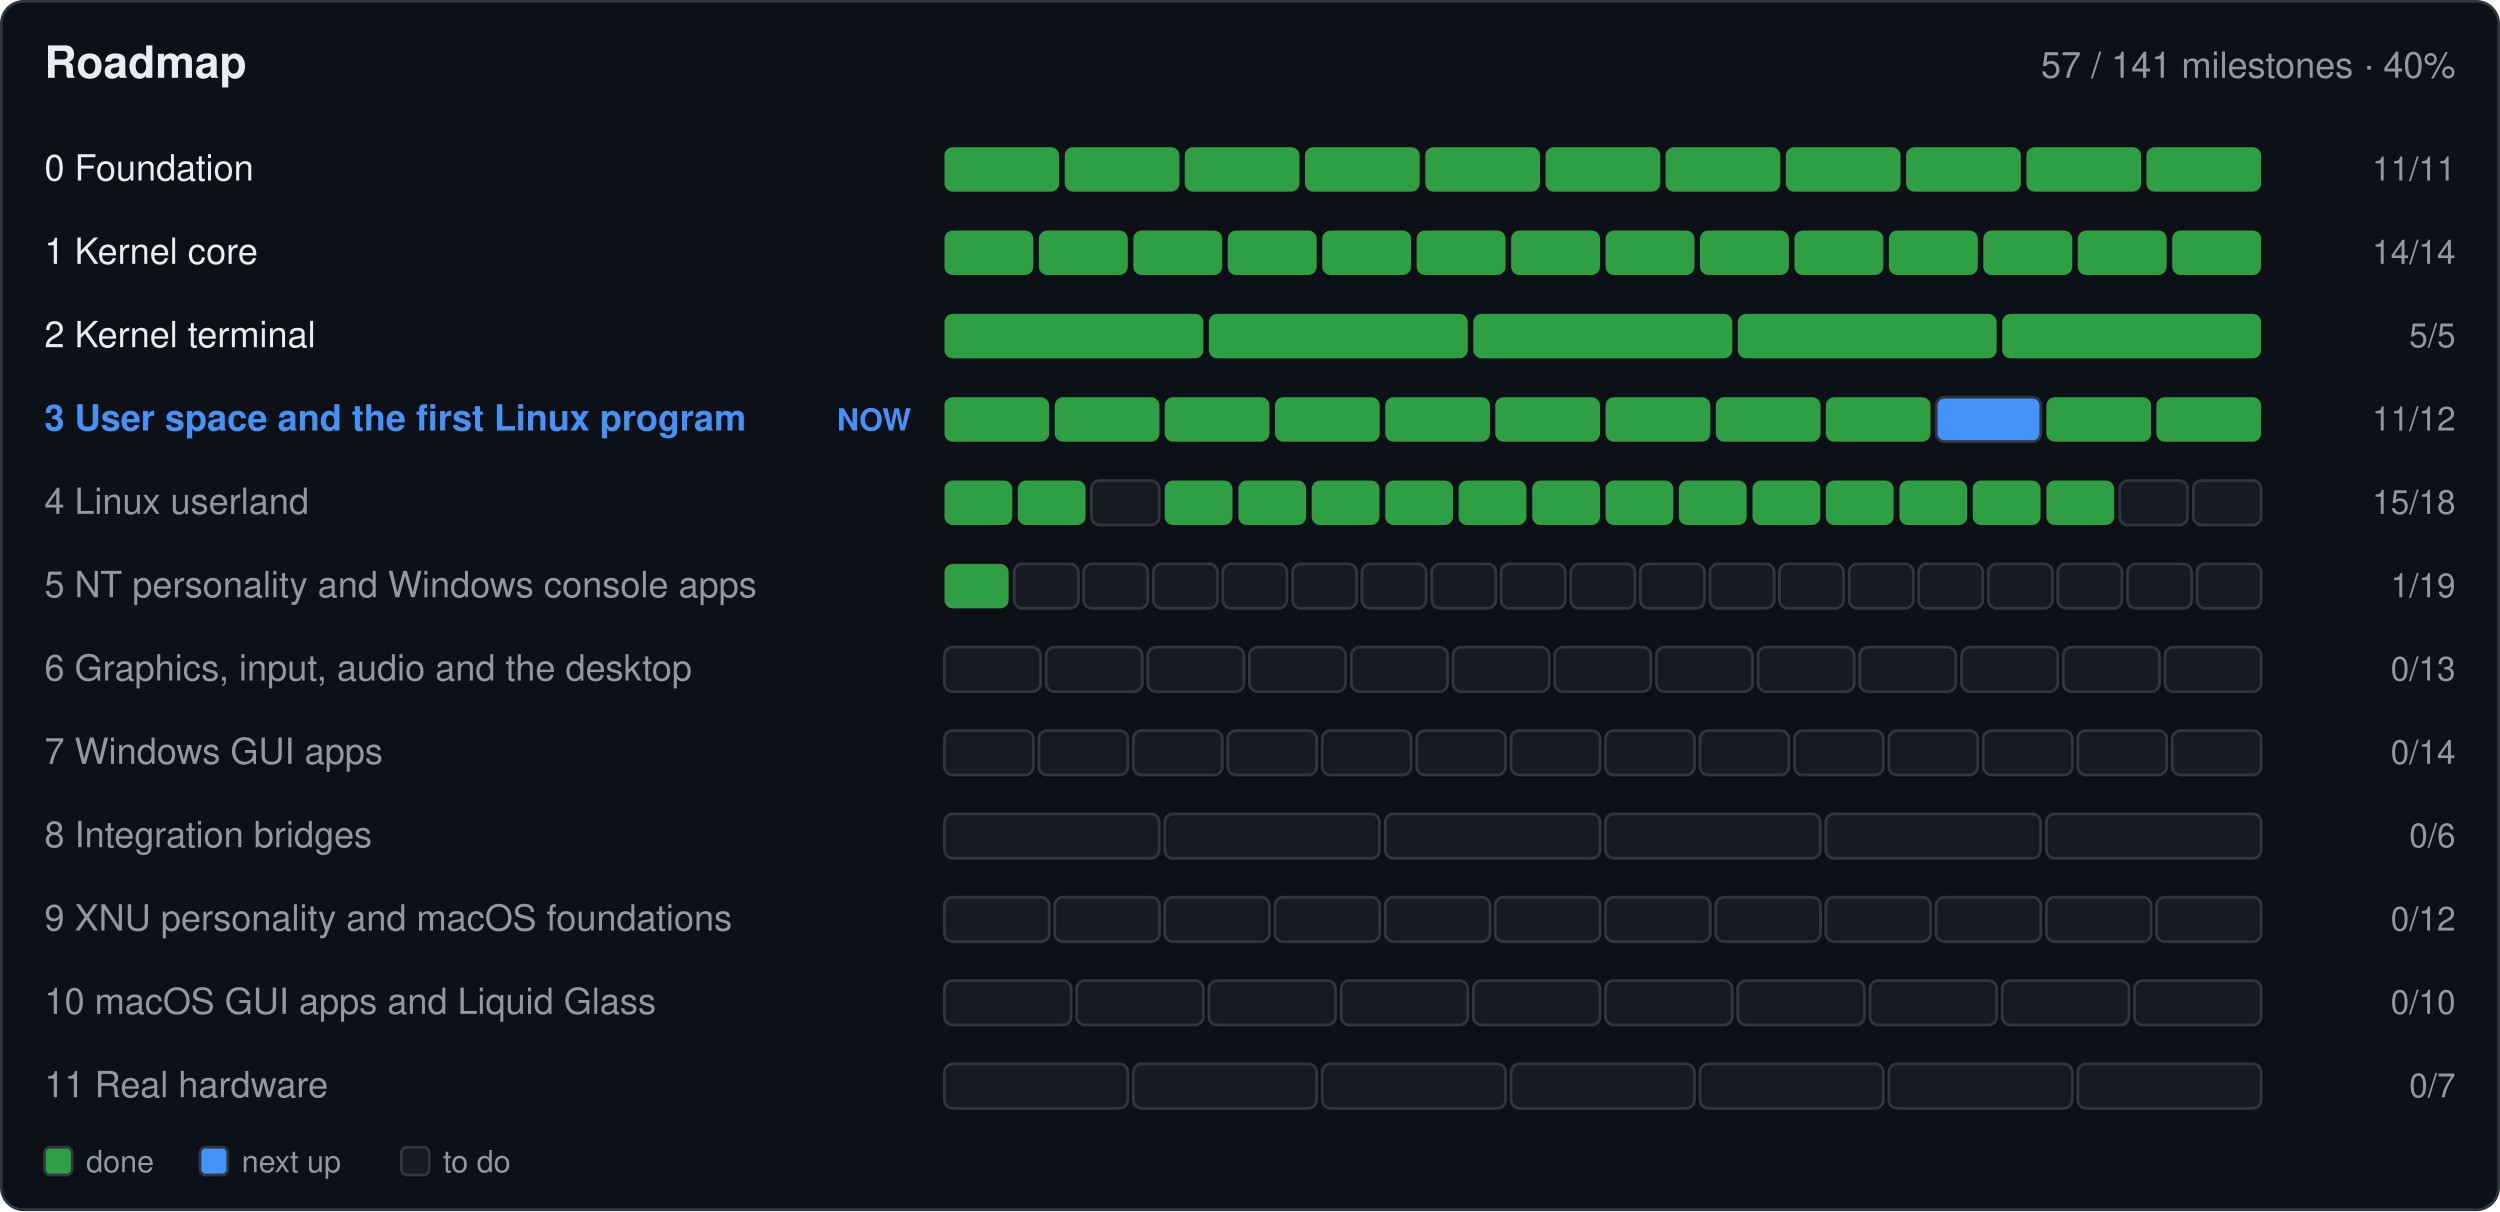
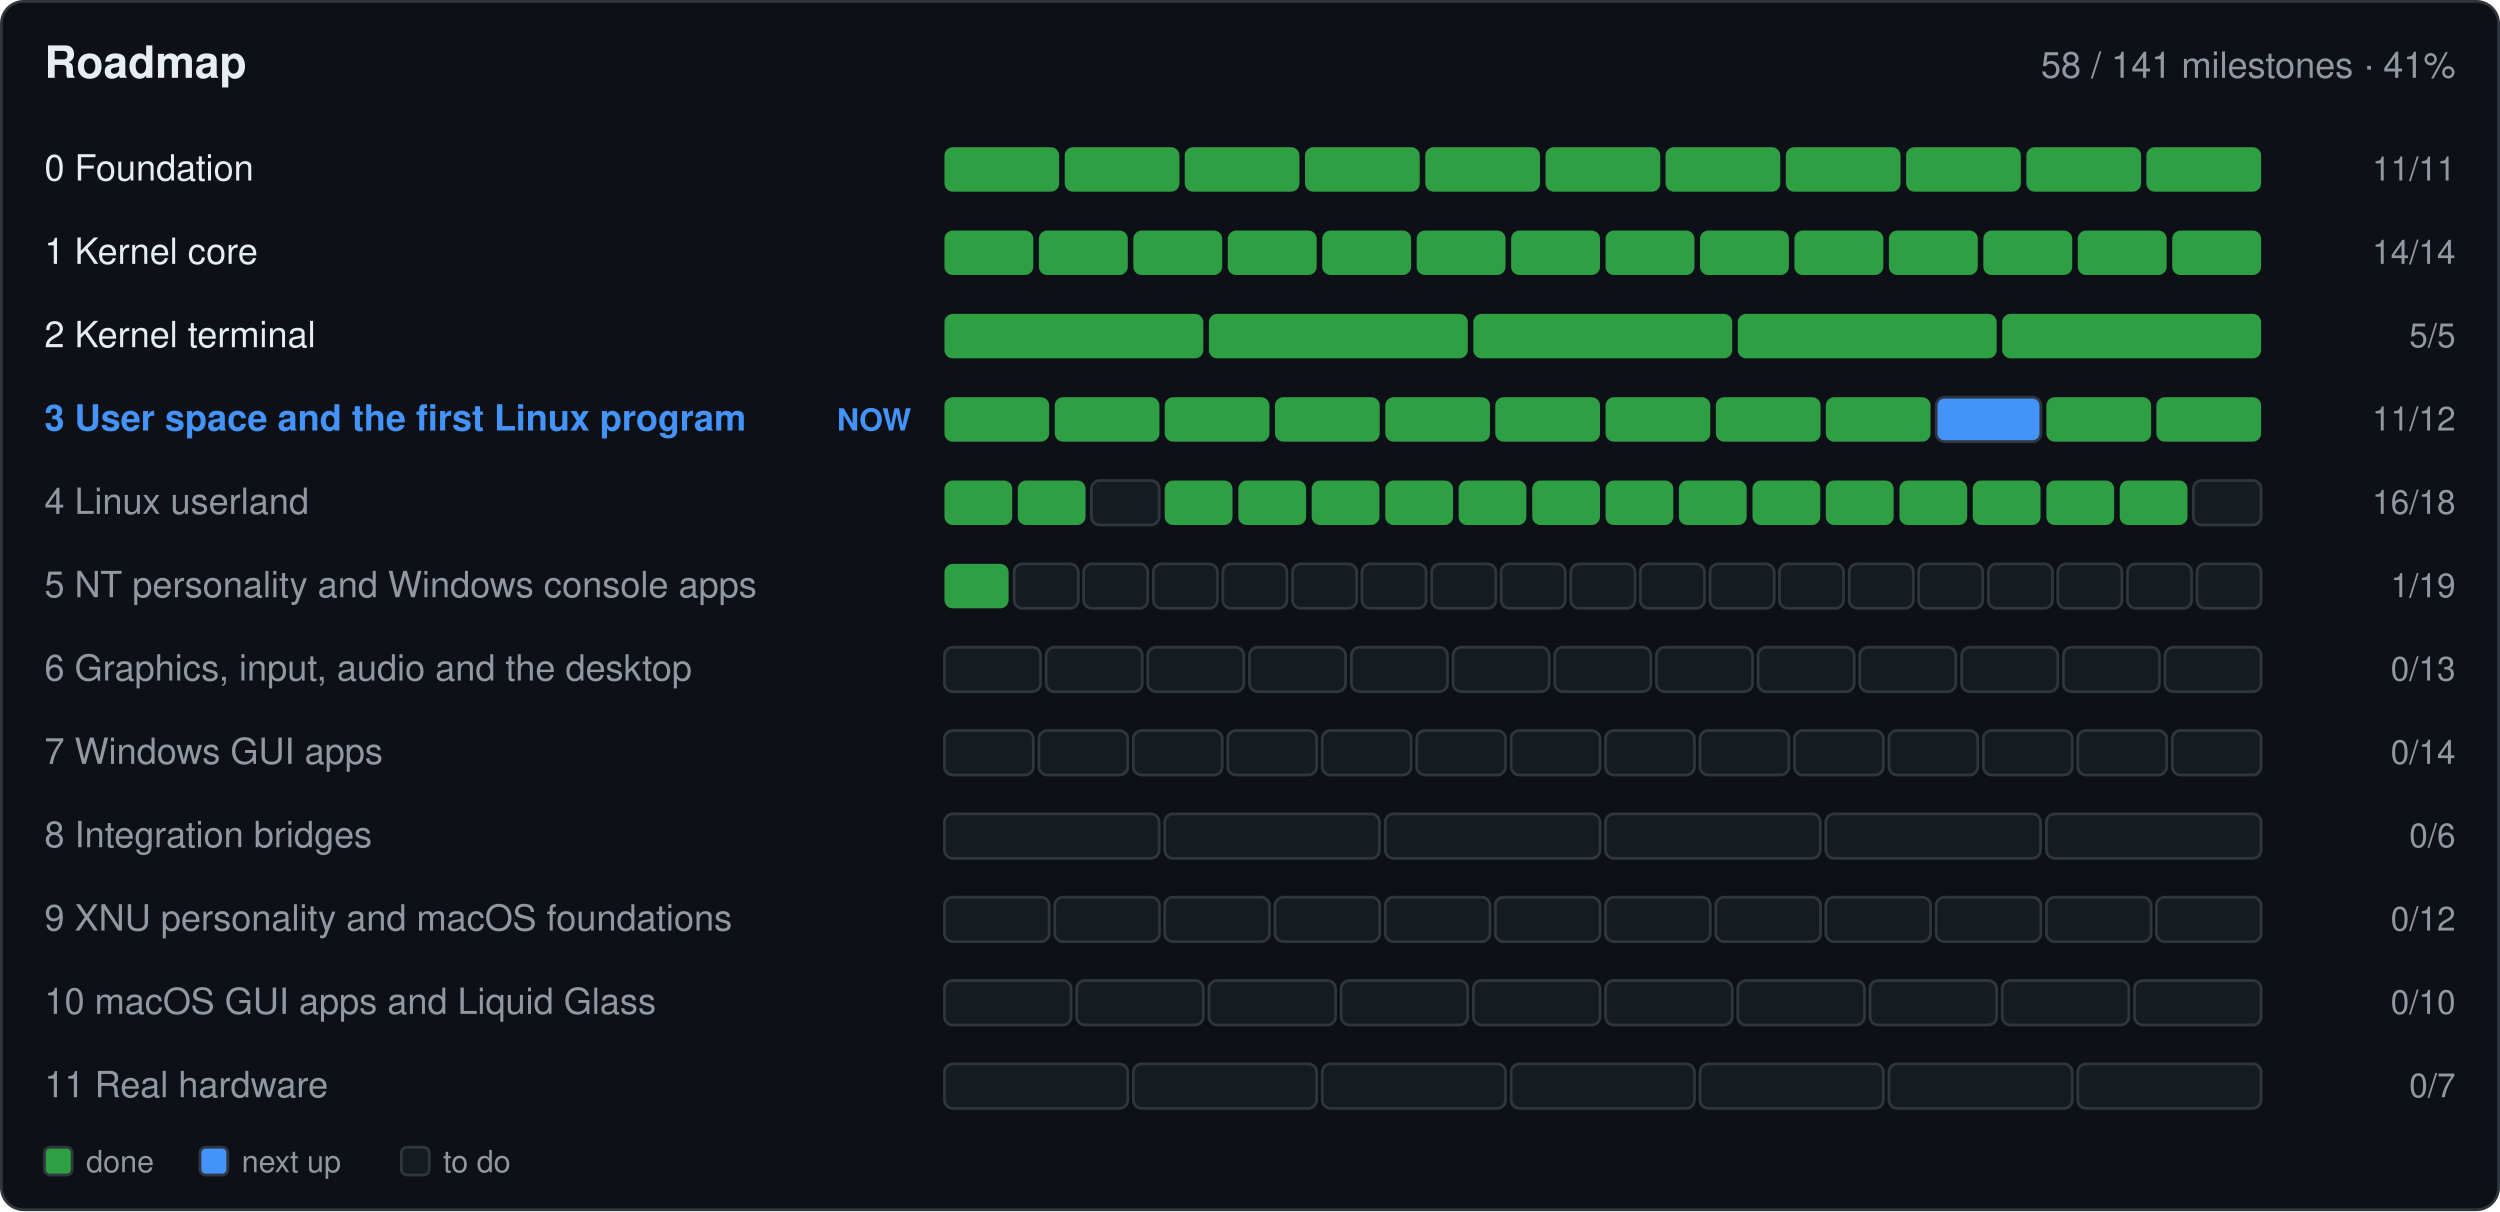
- <svg xmlns="http://www.w3.org/2000/svg" width="900" height="436" viewBox="0 0 900 436" role="img" aria-label="Roadmap: 57 of 141 milestones done">
+ <svg xmlns="http://www.w3.org/2000/svg" width="900" height="436" viewBox="0 0 900 436" role="img" aria-label="Roadmap: 58 of 141 milestones done">
  <rect x="0.5" y="0.5" width="899.0" height="435.0" fill="#0d1117" rx="8" stroke="#30363d" />
  <text x="16.0" y="28.0" font-family="-apple-system,BlinkMacSystemFont,'Segoe UI',Helvetica,Arial,sans-serif" font-size="16" font-weight="600" fill="#e6edf3" text-anchor="start">Roadmap</text>
-   <text x="884.0" y="28.0" font-family="-apple-system,BlinkMacSystemFont,'Segoe UI',Helvetica,Arial,sans-serif" font-size="13" font-weight="400" fill="#9198a1" text-anchor="end">57 / 141 milestones · 40%</text>
+   <text x="884.0" y="28.0" font-family="-apple-system,BlinkMacSystemFont,'Segoe UI',Helvetica,Arial,sans-serif" font-size="13" font-weight="400" fill="#9198a1" text-anchor="end">58 / 141 milestones · 41%</text>
  <text x="16.0" y="65.0" font-family="-apple-system,BlinkMacSystemFont,'Segoe UI',Helvetica,Arial,sans-serif" font-size="13" font-weight="400" fill="#e6edf3" text-anchor="start"> 0  Foundation</text>
  <g>
    <rect x="340.0" y="53.0" width="41.3" height="16.0" fill="#2ea043" rx="3" />
  </g>
  <g>
    <rect x="383.3" y="53.0" width="41.3" height="16.0" fill="#2ea043" rx="3" />
  </g>
  <g>
    <rect x="426.5" y="53.0" width="41.3" height="16.0" fill="#2ea043" rx="3" />
  </g>
  <g>
    <rect x="469.8" y="53.0" width="41.3" height="16.0" fill="#2ea043" rx="3" />
  </g>
  <g>
    <rect x="513.1" y="53.0" width="41.3" height="16.0" fill="#2ea043" rx="3" />
  </g>
  <g>
    <rect x="556.4" y="53.0" width="41.3" height="16.0" fill="#2ea043" rx="3" />
  </g>
  <g>
    <rect x="599.6" y="53.0" width="41.3" height="16.0" fill="#2ea043" rx="3" />
  </g>
  <g>
    <rect x="642.9" y="53.0" width="41.3" height="16.0" fill="#2ea043" rx="3" />
  </g>
  <g>
    <rect x="686.2" y="53.0" width="41.3" height="16.0" fill="#2ea043" rx="3" />
  </g>
  <g>
    <rect x="729.5" y="53.0" width="41.3" height="16.0" fill="#2ea043" rx="3" />
  </g>
  <g>
    <rect x="772.7" y="53.0" width="41.3" height="16.0" fill="#2ea043" rx="3" />
  </g>
  <text x="884.0" y="65.0" font-family="-apple-system,BlinkMacSystemFont,'Segoe UI',Helvetica,Arial,sans-serif" font-size="12" font-weight="400" fill="#9198a1" text-anchor="end">11/11</text>
  <text x="16.0" y="95.0" font-family="-apple-system,BlinkMacSystemFont,'Segoe UI',Helvetica,Arial,sans-serif" font-size="13" font-weight="400" fill="#e6edf3" text-anchor="start"> 1  Kernel core</text>
  <g>
    <rect x="340.0" y="83.0" width="32.0" height="16.0" fill="#2ea043" rx="3" />
  </g>
  <g>
    <rect x="374.0" y="83.0" width="32.0" height="16.0" fill="#2ea043" rx="3" />
  </g>
  <g>
    <rect x="408.0" y="83.0" width="32.0" height="16.0" fill="#2ea043" rx="3" />
  </g>
  <g>
    <rect x="442.0" y="83.0" width="32.0" height="16.0" fill="#2ea043" rx="3" />
  </g>
  <g>
    <rect x="476.0" y="83.0" width="32.0" height="16.0" fill="#2ea043" rx="3" />
  </g>
  <g>
    <rect x="510.0" y="83.0" width="32.0" height="16.0" fill="#2ea043" rx="3" />
  </g>
  <g>
    <rect x="544.0" y="83.0" width="32.0" height="16.0" fill="#2ea043" rx="3" />
  </g>
  <g>
    <rect x="578.0" y="83.0" width="32.0" height="16.0" fill="#2ea043" rx="3" />
  </g>
  <g>
    <rect x="612.0" y="83.0" width="32.0" height="16.0" fill="#2ea043" rx="3" />
  </g>
  <g>
    <rect x="646.0" y="83.0" width="32.0" height="16.0" fill="#2ea043" rx="3" />
  </g>
  <g>
    <rect x="680.0" y="83.0" width="32.0" height="16.0" fill="#2ea043" rx="3" />
  </g>
  <g>
    <rect x="714.0" y="83.0" width="32.0" height="16.0" fill="#2ea043" rx="3" />
  </g>
  <g>
    <rect x="748.0" y="83.0" width="32.0" height="16.0" fill="#2ea043" rx="3" />
  </g>
  <g>
    <rect x="782.0" y="83.0" width="32.0" height="16.0" fill="#2ea043" rx="3" />
  </g>
  <text x="884.0" y="95.0" font-family="-apple-system,BlinkMacSystemFont,'Segoe UI',Helvetica,Arial,sans-serif" font-size="12" font-weight="400" fill="#9198a1" text-anchor="end">14/14</text>
  <text x="16.0" y="125.0" font-family="-apple-system,BlinkMacSystemFont,'Segoe UI',Helvetica,Arial,sans-serif" font-size="13" font-weight="400" fill="#e6edf3" text-anchor="start"> 2  Kernel terminal</text>
  <g>
    <rect x="340.0" y="113.0" width="93.2" height="16.0" fill="#2ea043" rx="3" />
  </g>
  <g>
    <rect x="435.2" y="113.0" width="93.2" height="16.0" fill="#2ea043" rx="3" />
  </g>
  <g>
    <rect x="530.4" y="113.0" width="93.2" height="16.0" fill="#2ea043" rx="3" />
  </g>
  <g>
    <rect x="625.6" y="113.0" width="93.2" height="16.0" fill="#2ea043" rx="3" />
  </g>
  <g>
    <rect x="720.8" y="113.0" width="93.2" height="16.0" fill="#2ea043" rx="3" />
  </g>
  <text x="884.0" y="125.0" font-family="-apple-system,BlinkMacSystemFont,'Segoe UI',Helvetica,Arial,sans-serif" font-size="12" font-weight="400" fill="#9198a1" text-anchor="end">5/5</text>
  <text x="16.0" y="155.0" font-family="-apple-system,BlinkMacSystemFont,'Segoe UI',Helvetica,Arial,sans-serif" font-size="13" font-weight="600" fill="#4493f8" text-anchor="start"> 3  User space and the first Linux program</text>
  <text x="328.0" y="155.0" font-family="-apple-system,BlinkMacSystemFont,'Segoe UI',Helvetica,Arial,sans-serif" font-size="11" font-weight="600" fill="#4493f8" text-anchor="end">NOW</text>
  <g>
    <rect x="340.0" y="143.0" width="37.7" height="16.0" fill="#2ea043" rx="3" />
  </g>
  <g>
    <rect x="379.7" y="143.0" width="37.7" height="16.0" fill="#2ea043" rx="3" />
  </g>
  <g>
    <rect x="419.3" y="143.0" width="37.7" height="16.0" fill="#2ea043" rx="3" />
  </g>
  <g>
    <rect x="459.0" y="143.0" width="37.7" height="16.0" fill="#2ea043" rx="3" />
  </g>
  <g>
    <rect x="498.7" y="143.0" width="37.7" height="16.0" fill="#2ea043" rx="3" />
  </g>
  <g>
    <rect x="538.3" y="143.0" width="37.7" height="16.0" fill="#2ea043" rx="3" />
  </g>
  <g>
    <rect x="578.0" y="143.0" width="37.7" height="16.0" fill="#2ea043" rx="3" />
  </g>
  <g>
    <rect x="617.7" y="143.0" width="37.7" height="16.0" fill="#2ea043" rx="3" />
  </g>
  <g>
    <rect x="657.3" y="143.0" width="37.7" height="16.0" fill="#2ea043" rx="3" />
  </g>
  <g>
    <rect x="697.0" y="143.0" width="37.7" height="16.0" fill="#4493f8" rx="3" stroke="#30363d" />
  </g>
  <g>
    <rect x="736.7" y="143.0" width="37.7" height="16.0" fill="#2ea043" rx="3" />
  </g>
  <g>
    <rect x="776.3" y="143.0" width="37.7" height="16.0" fill="#2ea043" rx="3" />
  </g>
  <text x="884.0" y="155.0" font-family="-apple-system,BlinkMacSystemFont,'Segoe UI',Helvetica,Arial,sans-serif" font-size="12" font-weight="400" fill="#9198a1" text-anchor="end">11/12</text>
  <text x="16.0" y="185.0" font-family="-apple-system,BlinkMacSystemFont,'Segoe UI',Helvetica,Arial,sans-serif" font-size="13" font-weight="400" fill="#9198a1" text-anchor="start"> 4  Linux userland</text>
  <g>
    <rect x="340.0" y="173.0" width="24.4" height="16.0" fill="#2ea043" rx="3" />
  </g>
  <g>
    <rect x="366.4" y="173.0" width="24.4" height="16.0" fill="#2ea043" rx="3" />
  </g>
  <g>
    <rect x="392.9" y="173.0" width="24.4" height="16.0" fill="#161b22" rx="3" stroke="#30363d" />
  </g>
  <g>
    <rect x="419.3" y="173.0" width="24.4" height="16.0" fill="#2ea043" rx="3" />
  </g>
  <g>
    <rect x="445.8" y="173.0" width="24.4" height="16.0" fill="#2ea043" rx="3" />
  </g>
  <g>
    <rect x="472.2" y="173.0" width="24.4" height="16.0" fill="#2ea043" rx="3" />
  </g>
  <g>
    <rect x="498.7" y="173.0" width="24.4" height="16.0" fill="#2ea043" rx="3" />
  </g>
  <g>
    <rect x="525.1" y="173.0" width="24.4" height="16.0" fill="#2ea043" rx="3" />
  </g>
  <g>
    <rect x="551.6" y="173.0" width="24.4" height="16.0" fill="#2ea043" rx="3" />
  </g>
  <g>
    <rect x="578.0" y="173.0" width="24.4" height="16.0" fill="#2ea043" rx="3" />
  </g>
  <g>
    <rect x="604.4" y="173.0" width="24.4" height="16.0" fill="#2ea043" rx="3" />
  </g>
  <g>
    <rect x="630.9" y="173.0" width="24.4" height="16.0" fill="#2ea043" rx="3" />
  </g>
  <g>
    <rect x="657.3" y="173.0" width="24.4" height="16.0" fill="#2ea043" rx="3" />
  </g>
  <g>
    <rect x="683.8" y="173.0" width="24.4" height="16.0" fill="#2ea043" rx="3" />
  </g>
  <g>
    <rect x="710.2" y="173.0" width="24.4" height="16.0" fill="#2ea043" rx="3" />
  </g>
  <g>
    <rect x="736.7" y="173.0" width="24.4" height="16.0" fill="#2ea043" rx="3" />
  </g>
  <g>
-     <rect x="763.1" y="173.0" width="24.4" height="16.0" fill="#161b22" rx="3" stroke="#30363d" />
+     <rect x="763.1" y="173.0" width="24.4" height="16.0" fill="#2ea043" rx="3" />
  </g>
  <g>
    <rect x="789.6" y="173.0" width="24.4" height="16.0" fill="#161b22" rx="3" stroke="#30363d" />
  </g>
-   <text x="884.0" y="185.0" font-family="-apple-system,BlinkMacSystemFont,'Segoe UI',Helvetica,Arial,sans-serif" font-size="12" font-weight="400" fill="#9198a1" text-anchor="end">15/18</text>
+   <text x="884.0" y="185.0" font-family="-apple-system,BlinkMacSystemFont,'Segoe UI',Helvetica,Arial,sans-serif" font-size="12" font-weight="400" fill="#9198a1" text-anchor="end">16/18</text>
  <text x="16.0" y="215.0" font-family="-apple-system,BlinkMacSystemFont,'Segoe UI',Helvetica,Arial,sans-serif" font-size="13" font-weight="400" fill="#9198a1" text-anchor="start"> 5  NT personality and Windows console apps</text>
  <g>
    <rect x="340.0" y="203.0" width="23.1" height="16.0" fill="#2ea043" rx="3" />
  </g>
  <g>
    <rect x="365.1" y="203.0" width="23.1" height="16.0" fill="#161b22" rx="3" stroke="#30363d" />
  </g>
  <g>
    <rect x="390.1" y="203.0" width="23.1" height="16.0" fill="#161b22" rx="3" stroke="#30363d" />
  </g>
  <g>
    <rect x="415.2" y="203.0" width="23.1" height="16.0" fill="#161b22" rx="3" stroke="#30363d" />
  </g>
  <g>
    <rect x="440.2" y="203.0" width="23.1" height="16.0" fill="#161b22" rx="3" stroke="#30363d" />
  </g>
  <g>
    <rect x="465.3" y="203.0" width="23.1" height="16.0" fill="#161b22" rx="3" stroke="#30363d" />
  </g>
  <g>
    <rect x="490.3" y="203.0" width="23.1" height="16.0" fill="#161b22" rx="3" stroke="#30363d" />
  </g>
  <g>
    <rect x="515.4" y="203.0" width="23.1" height="16.0" fill="#161b22" rx="3" stroke="#30363d" />
  </g>
  <g>
    <rect x="540.4" y="203.0" width="23.1" height="16.0" fill="#161b22" rx="3" stroke="#30363d" />
  </g>
  <g>
    <rect x="565.5" y="203.0" width="23.1" height="16.0" fill="#161b22" rx="3" stroke="#30363d" />
  </g>
  <g>
    <rect x="590.5" y="203.0" width="23.1" height="16.0" fill="#161b22" rx="3" stroke="#30363d" />
  </g>
  <g>
    <rect x="615.6" y="203.0" width="23.1" height="16.0" fill="#161b22" rx="3" stroke="#30363d" />
  </g>
  <g>
    <rect x="640.6" y="203.0" width="23.1" height="16.0" fill="#161b22" rx="3" stroke="#30363d" />
  </g>
  <g>
    <rect x="665.7" y="203.0" width="23.1" height="16.0" fill="#161b22" rx="3" stroke="#30363d" />
  </g>
  <g>
    <rect x="690.7" y="203.0" width="23.1" height="16.0" fill="#161b22" rx="3" stroke="#30363d" />
  </g>
  <g>
    <rect x="715.8" y="203.0" width="23.1" height="16.0" fill="#161b22" rx="3" stroke="#30363d" />
  </g>
  <g>
    <rect x="740.8" y="203.0" width="23.1" height="16.0" fill="#161b22" rx="3" stroke="#30363d" />
  </g>
  <g>
    <rect x="765.9" y="203.0" width="23.1" height="16.0" fill="#161b22" rx="3" stroke="#30363d" />
  </g>
  <g>
    <rect x="790.9" y="203.0" width="23.1" height="16.0" fill="#161b22" rx="3" stroke="#30363d" />
  </g>
  <text x="884.0" y="215.0" font-family="-apple-system,BlinkMacSystemFont,'Segoe UI',Helvetica,Arial,sans-serif" font-size="12" font-weight="400" fill="#9198a1" text-anchor="end">1/19</text>
  <text x="16.0" y="245.0" font-family="-apple-system,BlinkMacSystemFont,'Segoe UI',Helvetica,Arial,sans-serif" font-size="13" font-weight="400" fill="#9198a1" text-anchor="start"> 6  Graphics, input, audio and the desktop</text>
  <g>
    <rect x="340.0" y="233.0" width="34.6" height="16.0" fill="#161b22" rx="3" stroke="#30363d" />
  </g>
  <g>
    <rect x="376.6" y="233.0" width="34.6" height="16.0" fill="#161b22" rx="3" stroke="#30363d" />
  </g>
  <g>
    <rect x="413.2" y="233.0" width="34.6" height="16.0" fill="#161b22" rx="3" stroke="#30363d" />
  </g>
  <g>
    <rect x="449.8" y="233.0" width="34.6" height="16.0" fill="#161b22" rx="3" stroke="#30363d" />
  </g>
  <g>
    <rect x="486.5" y="233.0" width="34.6" height="16.0" fill="#161b22" rx="3" stroke="#30363d" />
  </g>
  <g>
    <rect x="523.1" y="233.0" width="34.6" height="16.0" fill="#161b22" rx="3" stroke="#30363d" />
  </g>
  <g>
    <rect x="559.7" y="233.0" width="34.6" height="16.0" fill="#161b22" rx="3" stroke="#30363d" />
  </g>
  <g>
    <rect x="596.3" y="233.0" width="34.6" height="16.0" fill="#161b22" rx="3" stroke="#30363d" />
  </g>
  <g>
    <rect x="632.9" y="233.0" width="34.6" height="16.0" fill="#161b22" rx="3" stroke="#30363d" />
  </g>
  <g>
    <rect x="669.5" y="233.0" width="34.6" height="16.0" fill="#161b22" rx="3" stroke="#30363d" />
  </g>
  <g>
    <rect x="706.2" y="233.0" width="34.6" height="16.0" fill="#161b22" rx="3" stroke="#30363d" />
  </g>
  <g>
    <rect x="742.8" y="233.0" width="34.6" height="16.0" fill="#161b22" rx="3" stroke="#30363d" />
  </g>
  <g>
    <rect x="779.4" y="233.0" width="34.6" height="16.0" fill="#161b22" rx="3" stroke="#30363d" />
  </g>
  <text x="884.0" y="245.0" font-family="-apple-system,BlinkMacSystemFont,'Segoe UI',Helvetica,Arial,sans-serif" font-size="12" font-weight="400" fill="#9198a1" text-anchor="end">0/13</text>
  <text x="16.0" y="275.0" font-family="-apple-system,BlinkMacSystemFont,'Segoe UI',Helvetica,Arial,sans-serif" font-size="13" font-weight="400" fill="#9198a1" text-anchor="start"> 7  Windows GUI apps</text>
  <g>
    <rect x="340.0" y="263.0" width="32.0" height="16.0" fill="#161b22" rx="3" stroke="#30363d" />
  </g>
  <g>
    <rect x="374.0" y="263.0" width="32.0" height="16.0" fill="#161b22" rx="3" stroke="#30363d" />
  </g>
  <g>
    <rect x="408.0" y="263.0" width="32.0" height="16.0" fill="#161b22" rx="3" stroke="#30363d" />
  </g>
  <g>
    <rect x="442.0" y="263.0" width="32.0" height="16.0" fill="#161b22" rx="3" stroke="#30363d" />
  </g>
  <g>
    <rect x="476.0" y="263.0" width="32.0" height="16.0" fill="#161b22" rx="3" stroke="#30363d" />
  </g>
  <g>
    <rect x="510.0" y="263.0" width="32.0" height="16.0" fill="#161b22" rx="3" stroke="#30363d" />
  </g>
  <g>
    <rect x="544.0" y="263.0" width="32.0" height="16.0" fill="#161b22" rx="3" stroke="#30363d" />
  </g>
  <g>
    <rect x="578.0" y="263.0" width="32.0" height="16.0" fill="#161b22" rx="3" stroke="#30363d" />
  </g>
  <g>
    <rect x="612.0" y="263.0" width="32.0" height="16.0" fill="#161b22" rx="3" stroke="#30363d" />
  </g>
  <g>
    <rect x="646.0" y="263.0" width="32.0" height="16.0" fill="#161b22" rx="3" stroke="#30363d" />
  </g>
  <g>
    <rect x="680.0" y="263.0" width="32.0" height="16.0" fill="#161b22" rx="3" stroke="#30363d" />
  </g>
  <g>
    <rect x="714.0" y="263.0" width="32.0" height="16.0" fill="#161b22" rx="3" stroke="#30363d" />
  </g>
  <g>
    <rect x="748.0" y="263.0" width="32.0" height="16.0" fill="#161b22" rx="3" stroke="#30363d" />
  </g>
  <g>
    <rect x="782.0" y="263.0" width="32.0" height="16.0" fill="#161b22" rx="3" stroke="#30363d" />
  </g>
  <text x="884.0" y="275.0" font-family="-apple-system,BlinkMacSystemFont,'Segoe UI',Helvetica,Arial,sans-serif" font-size="12" font-weight="400" fill="#9198a1" text-anchor="end">0/14</text>
  <text x="16.0" y="305.0" font-family="-apple-system,BlinkMacSystemFont,'Segoe UI',Helvetica,Arial,sans-serif" font-size="13" font-weight="400" fill="#9198a1" text-anchor="start"> 8  Integration bridges</text>
  <g>
    <rect x="340.0" y="293.0" width="77.3" height="16.0" fill="#161b22" rx="3" stroke="#30363d" />
  </g>
  <g>
    <rect x="419.3" y="293.0" width="77.3" height="16.0" fill="#161b22" rx="3" stroke="#30363d" />
  </g>
  <g>
    <rect x="498.7" y="293.0" width="77.3" height="16.0" fill="#161b22" rx="3" stroke="#30363d" />
  </g>
  <g>
    <rect x="578.0" y="293.0" width="77.3" height="16.0" fill="#161b22" rx="3" stroke="#30363d" />
  </g>
  <g>
    <rect x="657.3" y="293.0" width="77.3" height="16.0" fill="#161b22" rx="3" stroke="#30363d" />
  </g>
  <g>
    <rect x="736.7" y="293.0" width="77.3" height="16.0" fill="#161b22" rx="3" stroke="#30363d" />
  </g>
  <text x="884.0" y="305.0" font-family="-apple-system,BlinkMacSystemFont,'Segoe UI',Helvetica,Arial,sans-serif" font-size="12" font-weight="400" fill="#9198a1" text-anchor="end">0/6</text>
  <text x="16.0" y="335.0" font-family="-apple-system,BlinkMacSystemFont,'Segoe UI',Helvetica,Arial,sans-serif" font-size="13" font-weight="400" fill="#9198a1" text-anchor="start"> 9  XNU personality and macOS foundations</text>
  <g>
    <rect x="340.0" y="323.0" width="37.7" height="16.0" fill="#161b22" rx="3" stroke="#30363d" />
  </g>
  <g>
    <rect x="379.7" y="323.0" width="37.7" height="16.0" fill="#161b22" rx="3" stroke="#30363d" />
  </g>
  <g>
    <rect x="419.3" y="323.0" width="37.7" height="16.0" fill="#161b22" rx="3" stroke="#30363d" />
  </g>
  <g>
    <rect x="459.0" y="323.0" width="37.7" height="16.0" fill="#161b22" rx="3" stroke="#30363d" />
  </g>
  <g>
    <rect x="498.7" y="323.0" width="37.7" height="16.0" fill="#161b22" rx="3" stroke="#30363d" />
  </g>
  <g>
    <rect x="538.3" y="323.0" width="37.7" height="16.0" fill="#161b22" rx="3" stroke="#30363d" />
  </g>
  <g>
    <rect x="578.0" y="323.0" width="37.7" height="16.0" fill="#161b22" rx="3" stroke="#30363d" />
  </g>
  <g>
    <rect x="617.7" y="323.0" width="37.7" height="16.0" fill="#161b22" rx="3" stroke="#30363d" />
  </g>
  <g>
    <rect x="657.3" y="323.0" width="37.7" height="16.0" fill="#161b22" rx="3" stroke="#30363d" />
  </g>
  <g>
    <rect x="697.0" y="323.0" width="37.7" height="16.0" fill="#161b22" rx="3" stroke="#30363d" />
  </g>
  <g>
    <rect x="736.7" y="323.0" width="37.7" height="16.0" fill="#161b22" rx="3" stroke="#30363d" />
  </g>
  <g>
    <rect x="776.3" y="323.0" width="37.7" height="16.0" fill="#161b22" rx="3" stroke="#30363d" />
  </g>
  <text x="884.0" y="335.0" font-family="-apple-system,BlinkMacSystemFont,'Segoe UI',Helvetica,Arial,sans-serif" font-size="12" font-weight="400" fill="#9198a1" text-anchor="end">0/12</text>
  <text x="16.0" y="365.0" font-family="-apple-system,BlinkMacSystemFont,'Segoe UI',Helvetica,Arial,sans-serif" font-size="13" font-weight="400" fill="#9198a1" text-anchor="start">10  macOS GUI apps and Liquid Glass</text>
  <g>
    <rect x="340.0" y="353.0" width="45.6" height="16.0" fill="#161b22" rx="3" stroke="#30363d" />
  </g>
  <g>
    <rect x="387.6" y="353.0" width="45.6" height="16.0" fill="#161b22" rx="3" stroke="#30363d" />
  </g>
  <g>
    <rect x="435.2" y="353.0" width="45.6" height="16.0" fill="#161b22" rx="3" stroke="#30363d" />
  </g>
  <g>
    <rect x="482.8" y="353.0" width="45.6" height="16.0" fill="#161b22" rx="3" stroke="#30363d" />
  </g>
  <g>
    <rect x="530.4" y="353.0" width="45.6" height="16.0" fill="#161b22" rx="3" stroke="#30363d" />
  </g>
  <g>
    <rect x="578.0" y="353.0" width="45.6" height="16.0" fill="#161b22" rx="3" stroke="#30363d" />
  </g>
  <g>
    <rect x="625.6" y="353.0" width="45.6" height="16.0" fill="#161b22" rx="3" stroke="#30363d" />
  </g>
  <g>
    <rect x="673.2" y="353.0" width="45.6" height="16.0" fill="#161b22" rx="3" stroke="#30363d" />
  </g>
  <g>
    <rect x="720.8" y="353.0" width="45.6" height="16.0" fill="#161b22" rx="3" stroke="#30363d" />
  </g>
  <g>
    <rect x="768.4" y="353.0" width="45.6" height="16.0" fill="#161b22" rx="3" stroke="#30363d" />
  </g>
  <text x="884.0" y="365.0" font-family="-apple-system,BlinkMacSystemFont,'Segoe UI',Helvetica,Arial,sans-serif" font-size="12" font-weight="400" fill="#9198a1" text-anchor="end">0/10</text>
  <text x="16.0" y="395.0" font-family="-apple-system,BlinkMacSystemFont,'Segoe UI',Helvetica,Arial,sans-serif" font-size="13" font-weight="400" fill="#9198a1" text-anchor="start">11  Real hardware</text>
  <g>
    <rect x="340.0" y="383.0" width="66.0" height="16.0" fill="#161b22" rx="3" stroke="#30363d" />
  </g>
  <g>
    <rect x="408.0" y="383.0" width="66.0" height="16.0" fill="#161b22" rx="3" stroke="#30363d" />
  </g>
  <g>
    <rect x="476.0" y="383.0" width="66.0" height="16.0" fill="#161b22" rx="3" stroke="#30363d" />
  </g>
  <g>
    <rect x="544.0" y="383.0" width="66.0" height="16.0" fill="#161b22" rx="3" stroke="#30363d" />
  </g>
  <g>
    <rect x="612.0" y="383.0" width="66.0" height="16.0" fill="#161b22" rx="3" stroke="#30363d" />
  </g>
  <g>
    <rect x="680.0" y="383.0" width="66.0" height="16.0" fill="#161b22" rx="3" stroke="#30363d" />
  </g>
  <g>
    <rect x="748.0" y="383.0" width="66.0" height="16.0" fill="#161b22" rx="3" stroke="#30363d" />
  </g>
  <text x="884.0" y="395.0" font-family="-apple-system,BlinkMacSystemFont,'Segoe UI',Helvetica,Arial,sans-serif" font-size="12" font-weight="400" fill="#9198a1" text-anchor="end">0/7</text>
  <rect x="16.0" y="413.0" width="10.0" height="10.0" fill="#2ea043" rx="2" stroke="#30363d" />
  <text x="31.0" y="422.0" font-family="-apple-system,BlinkMacSystemFont,'Segoe UI',Helvetica,Arial,sans-serif" font-size="11" font-weight="400" fill="#9198a1" text-anchor="start">done</text>
  <rect x="72.0" y="413.0" width="10.0" height="10.0" fill="#4493f8" rx="2" stroke="#30363d" />
  <text x="87.0" y="422.0" font-family="-apple-system,BlinkMacSystemFont,'Segoe UI',Helvetica,Arial,sans-serif" font-size="11" font-weight="400" fill="#9198a1" text-anchor="start">next up</text>
  <rect x="144.5" y="413.0" width="10.0" height="10.0" fill="#161b22" rx="2" stroke="#30363d" />
  <text x="159.5" y="422.0" font-family="-apple-system,BlinkMacSystemFont,'Segoe UI',Helvetica,Arial,sans-serif" font-size="11" font-weight="400" fill="#9198a1" text-anchor="start">to do</text>
</svg>
